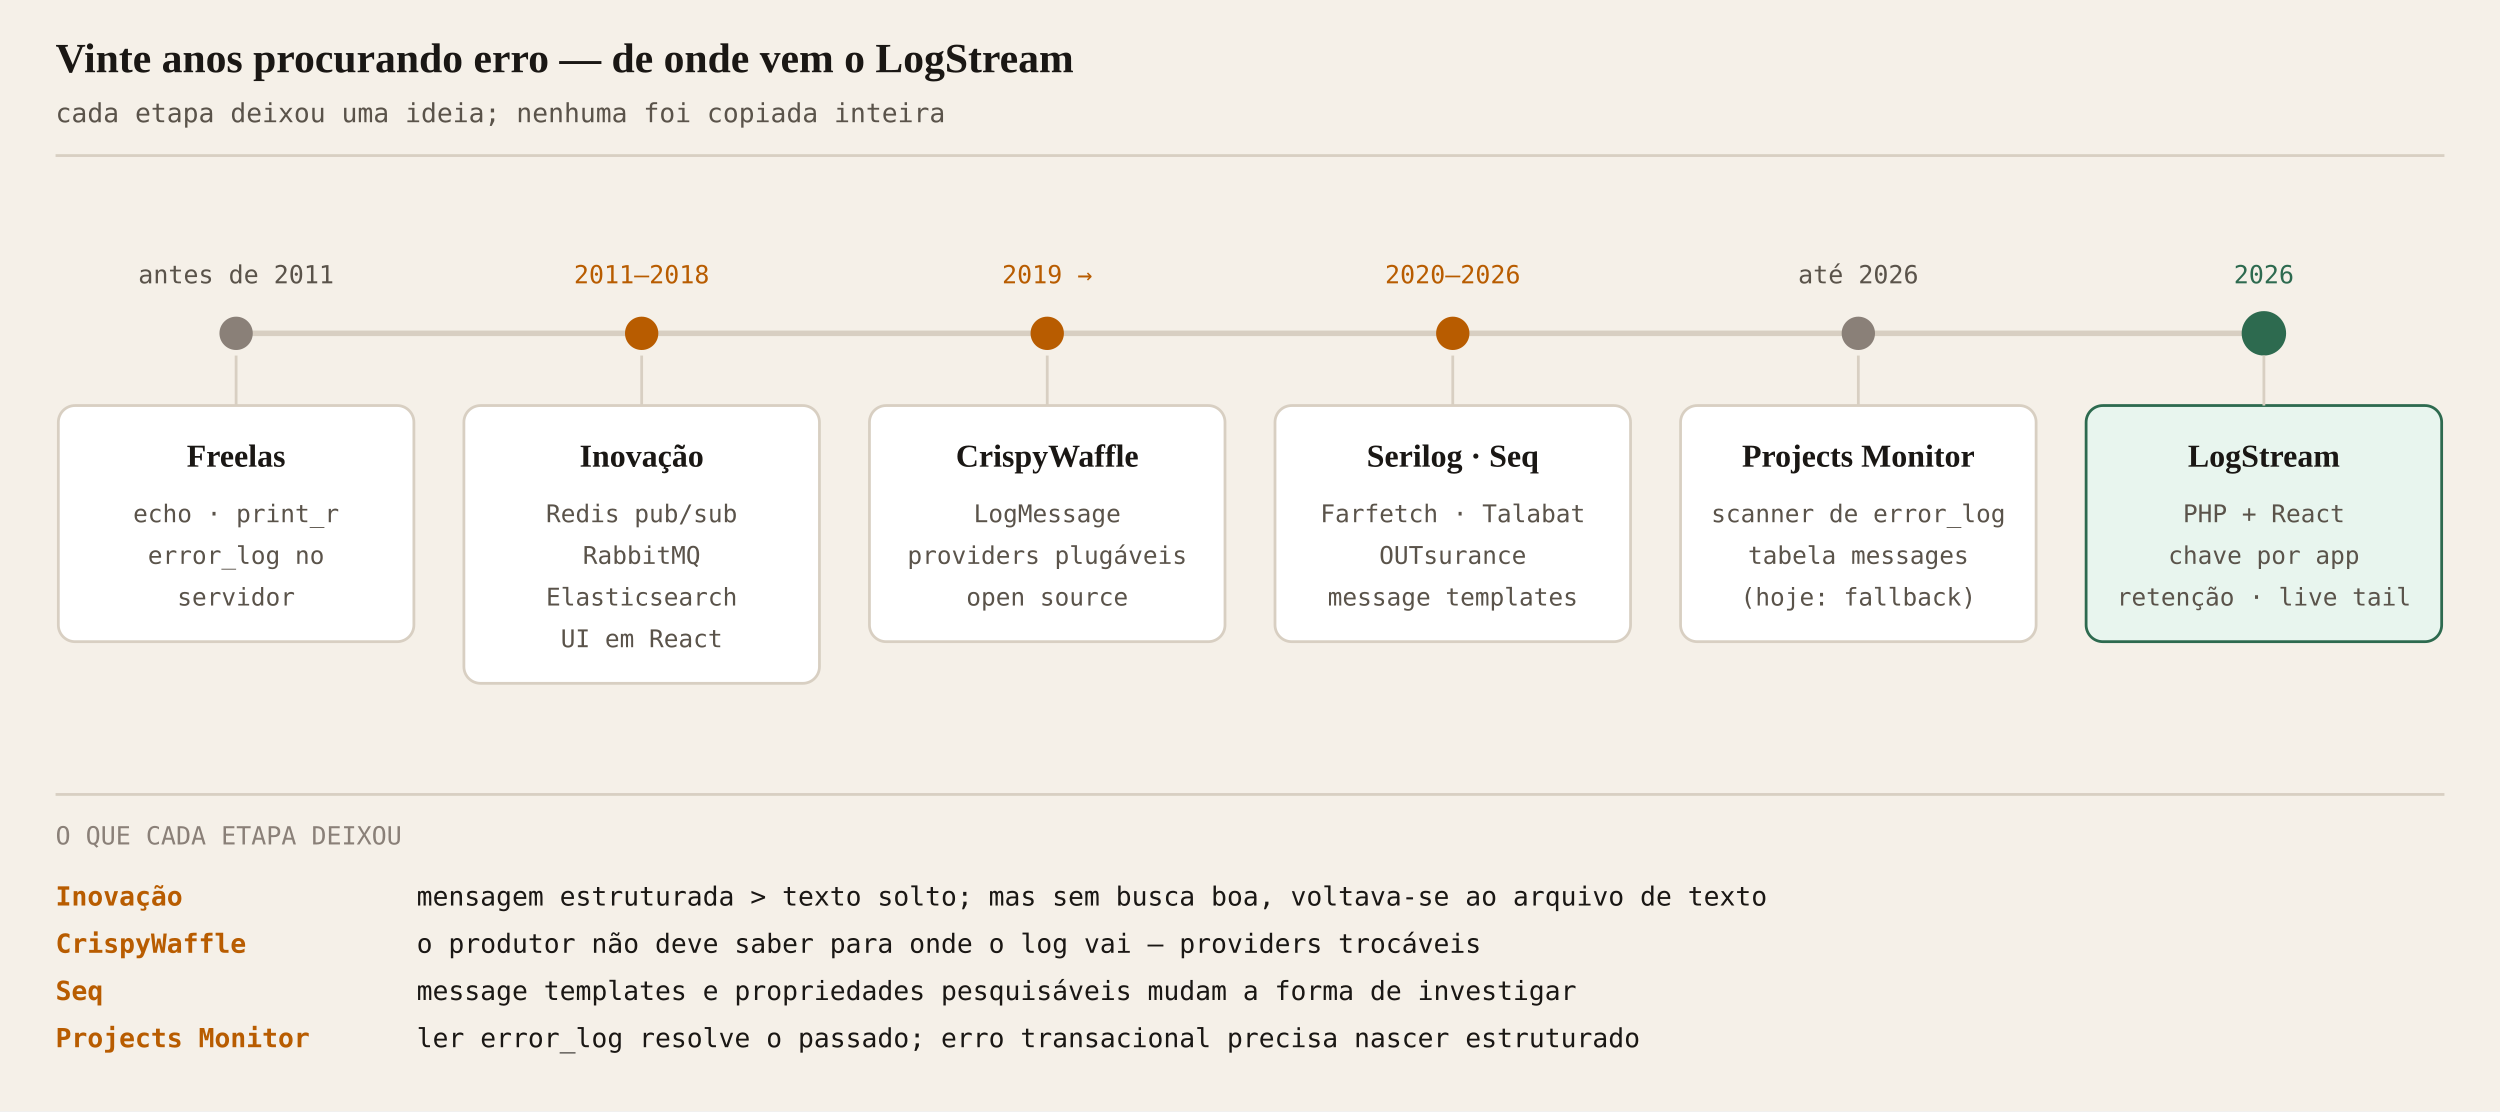
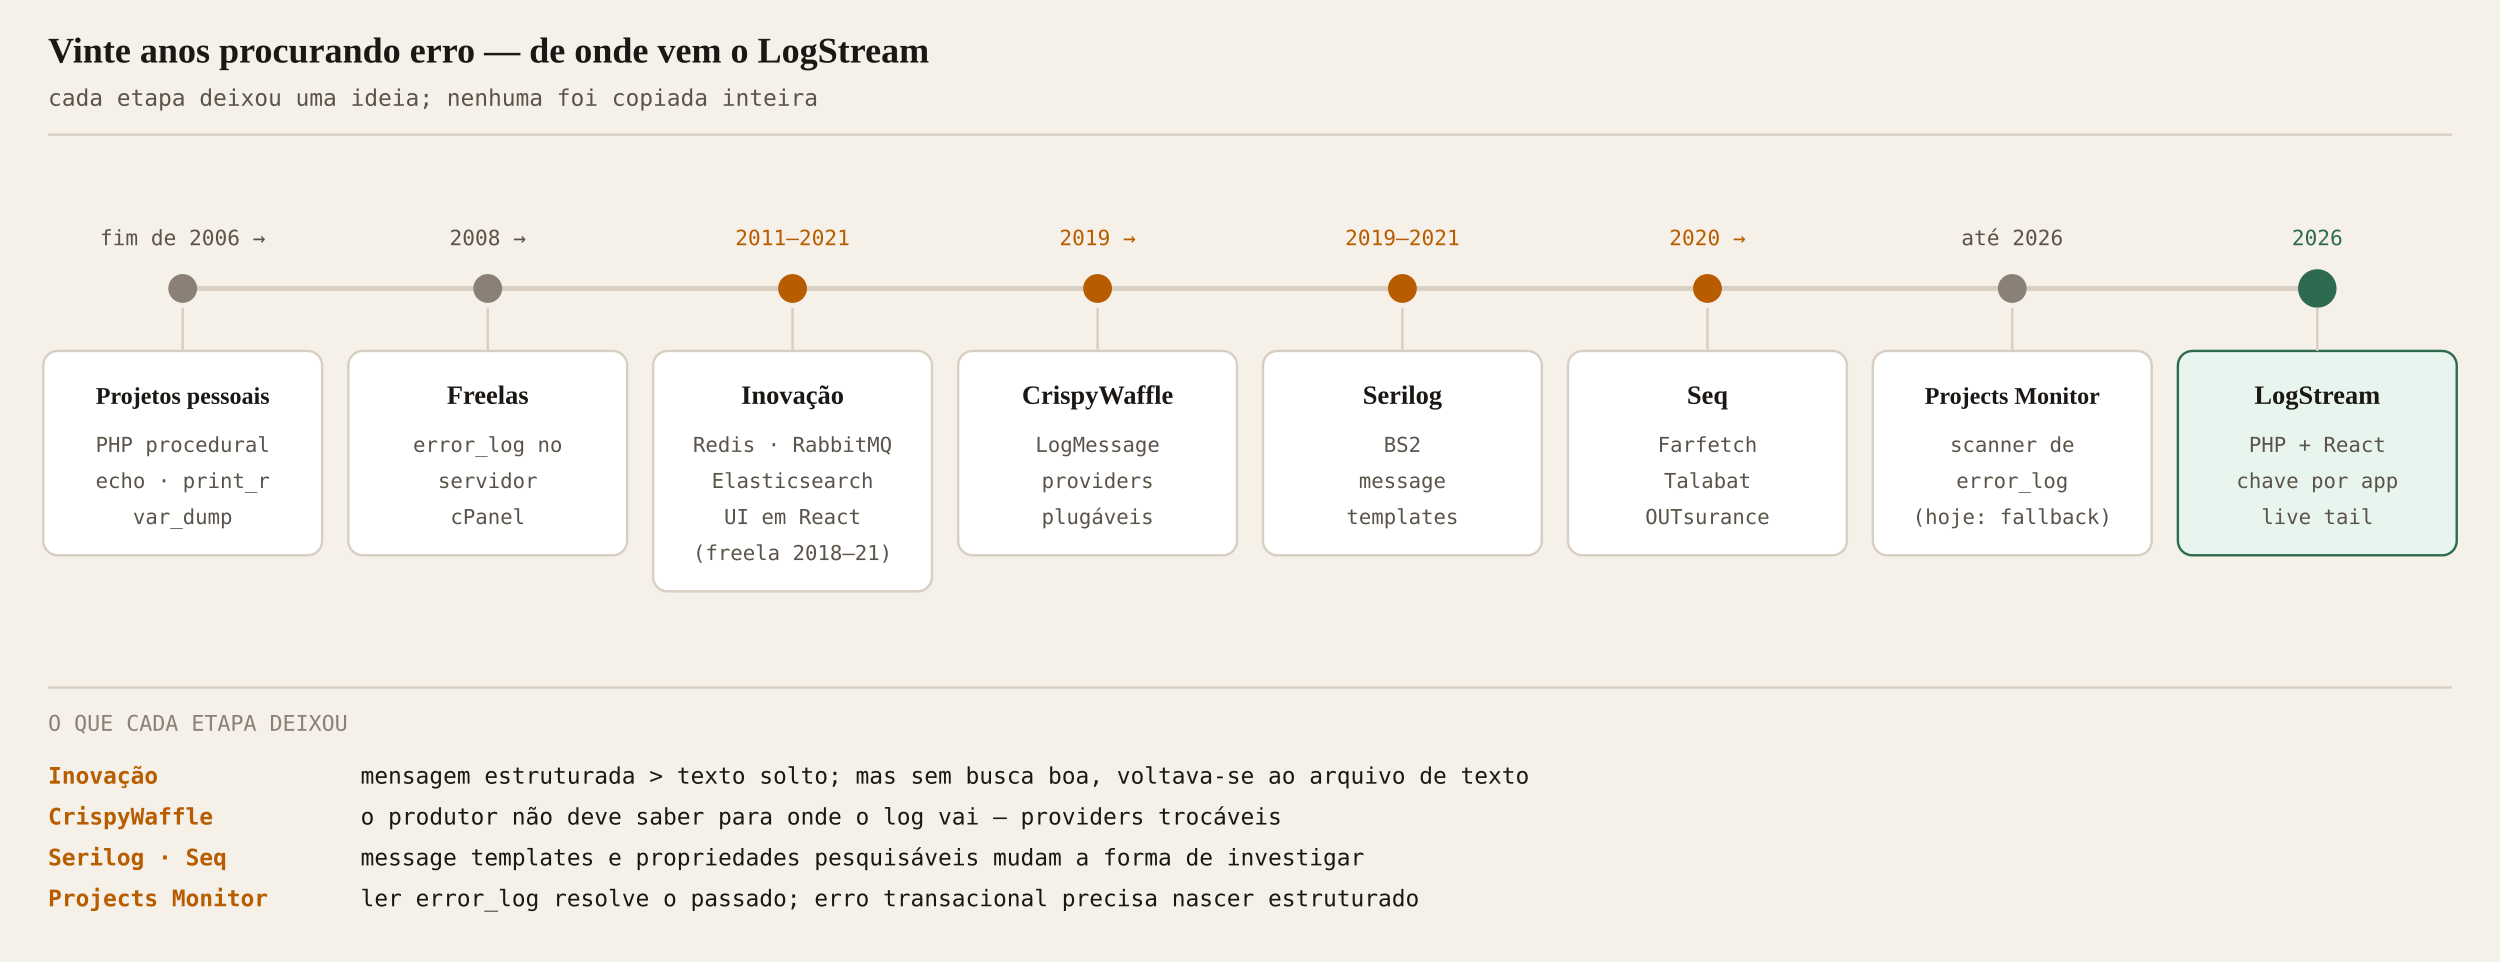
- <svg xmlns="http://www.w3.org/2000/svg" viewBox="0 0 900 400" width="900" height="400" role="img" aria-label="Linha do tempo das ferramentas de log: echo e error_log nos freelas; na Inovação, de 2011 a 2018, mensagens estruturadas em Redis, RabbitMQ e Elasticsearch com uma UI em React; o CrispyWaffle open source desde 2019 com providers plugáveis; Serilog e Seq de 2020 a 2026 na Farfetch, Talabat e OUTsurance; o Projects Monitor com o scanner de error_log; e o LogStream em 2026.">
+ <svg xmlns="http://www.w3.org/2000/svg" viewBox="0 0 1040 400" width="1040" height="400" role="img" aria-label="Linha do tempo das ferramentas de log: projetos pessoais desde o fim de 2006 e freelas desde 2008, com echo e error_log; Inovação de 2011 a 2018 como funcionário e até 2021 como freelancer, com Redis, RabbitMQ, Elasticsearch e UI em React; CrispyWaffle open source desde 2019; Serilog no BS2 de 2019 a 2021; Seq na Farfetch, Talabat e OUTsurance desde o fim de 2020; Projects Monitor com o scanner de error_log; e o LogStream em 2026.">
  <defs>
    <marker id="a-ink" viewBox="0 0 10 10" refX="9" refY="5" markerWidth="7" markerHeight="7" orient="auto-start-reverse">
      <path d="M0,0 L10,5 L0,10 z" fill="#5a534a" />
    </marker>
    <marker id="a-green" viewBox="0 0 10 10" refX="9" refY="5" markerWidth="7" markerHeight="7" orient="auto-start-reverse">
      <path d="M0,0 L10,5 L0,10 z" fill="#2d6a4f" />
    </marker>
    <marker id="a-orange" viewBox="0 0 10 10" refX="9" refY="5" markerWidth="7" markerHeight="7" orient="auto-start-reverse">
      <path d="M0,0 L10,5 L0,10 z" fill="#b85c00" />
    </marker>
    <marker id="a-light" viewBox="0 0 10 10" refX="9" refY="5" markerWidth="7" markerHeight="7" orient="auto-start-reverse">
      <path d="M0,0 L10,5 L0,10 z" fill="#8a8078" />
    </marker>
  </defs>
-   <rect width="900" height="400" fill="#f5f0e8" />
+   <rect width="1040" height="400" fill="#f5f0e8" />
  <text x="20" y="26" text-anchor="start" font-family="Source Serif 4, Georgia, serif" font-size="15" font-weight="600" fill="#1a1714">Vinte anos procurando erro — de onde vem o LogStream</text>
  <text x="20" y="44" text-anchor="start" font-family="JetBrains Mono, monospace" font-size="9.5" fill="#5a534a">cada etapa deixou uma ideia; nenhuma foi copiada inteira</text>
-   <line x1="20" y1="56" x2="880" y2="56" stroke="#d8cfc2" stroke-width="1" />
-   <line x1="85" y1="120" x2="815" y2="120" stroke="#d8cfc2" stroke-width="2" />
-   <circle cx="85.0" cy="120" r="6" fill="#8a8078" />
-   <text x="85.0" y="102" text-anchor="middle" font-family="JetBrains Mono, monospace" font-size="9" fill="#5a534a">antes de 2011</text>
-   <rect x="21.0" y="146" width="128" height="85" rx="6" fill="#ffffff" stroke="#d8cfc2" stroke-width="1" />
-   <line x1="85.0" y1="128" x2="85.0" y2="146" stroke="#d8cfc2" stroke-width="1" />
-   <text x="85.0" y="168" text-anchor="middle" font-family="Source Serif 4, Georgia, serif" font-size="11.5" font-weight="600" fill="#1a1714">Freelas</text>
-   <text x="85.0" y="188" text-anchor="middle" font-family="JetBrains Mono, monospace" font-size="8.8" fill="#5a534a">echo · print_r</text>
-   <text x="85.0" y="203" text-anchor="middle" font-family="JetBrains Mono, monospace" font-size="8.8" fill="#5a534a">error_log no</text>
-   <text x="85.0" y="218" text-anchor="middle" font-family="JetBrains Mono, monospace" font-size="8.8" fill="#5a534a">servidor</text>
-   <circle cx="231.0" cy="120" r="6" fill="#b85c00" />
-   <text x="231.0" y="102" text-anchor="middle" font-family="JetBrains Mono, monospace" font-size="9" fill="#b85c00">2011–2018</text>
-   <rect x="167.0" y="146" width="128" height="100" rx="6" fill="#ffffff" stroke="#d8cfc2" stroke-width="1" />
-   <line x1="231.0" y1="128" x2="231.0" y2="146" stroke="#d8cfc2" stroke-width="1" />
-   <text x="231.0" y="168" text-anchor="middle" font-family="Source Serif 4, Georgia, serif" font-size="11.5" font-weight="600" fill="#1a1714">Inovação</text>
-   <text x="231.0" y="188" text-anchor="middle" font-family="JetBrains Mono, monospace" font-size="8.8" fill="#5a534a">Redis pub/sub</text>
-   <text x="231.0" y="203" text-anchor="middle" font-family="JetBrains Mono, monospace" font-size="8.8" fill="#5a534a">RabbitMQ</text>
-   <text x="231.0" y="218" text-anchor="middle" font-family="JetBrains Mono, monospace" font-size="8.8" fill="#5a534a">Elasticsearch</text>
-   <text x="231.0" y="233" text-anchor="middle" font-family="JetBrains Mono, monospace" font-size="8.8" fill="#5a534a">UI em React</text>
-   <circle cx="377.0" cy="120" r="6" fill="#b85c00" />
-   <text x="377.0" y="102" text-anchor="middle" font-family="JetBrains Mono, monospace" font-size="9" fill="#b85c00">2019 →</text>
-   <rect x="313.0" y="146" width="128" height="85" rx="6" fill="#ffffff" stroke="#d8cfc2" stroke-width="1" />
-   <line x1="377.0" y1="128" x2="377.0" y2="146" stroke="#d8cfc2" stroke-width="1" />
-   <text x="377.0" y="168" text-anchor="middle" font-family="Source Serif 4, Georgia, serif" font-size="11.5" font-weight="600" fill="#1a1714">CrispyWaffle</text>
-   <text x="377.0" y="188" text-anchor="middle" font-family="JetBrains Mono, monospace" font-size="8.8" fill="#5a534a">LogMessage</text>
-   <text x="377.0" y="203" text-anchor="middle" font-family="JetBrains Mono, monospace" font-size="8.8" fill="#5a534a">providers plugáveis</text>
-   <text x="377.0" y="218" text-anchor="middle" font-family="JetBrains Mono, monospace" font-size="8.8" fill="#5a534a">open source</text>
-   <circle cx="523.0" cy="120" r="6" fill="#b85c00" />
-   <text x="523.0" y="102" text-anchor="middle" font-family="JetBrains Mono, monospace" font-size="9" fill="#b85c00">2020–2026</text>
-   <rect x="459.0" y="146" width="128" height="85" rx="6" fill="#ffffff" stroke="#d8cfc2" stroke-width="1" />
-   <line x1="523.0" y1="128" x2="523.0" y2="146" stroke="#d8cfc2" stroke-width="1" />
-   <text x="523.0" y="168" text-anchor="middle" font-family="Source Serif 4, Georgia, serif" font-size="11.5" font-weight="600" fill="#1a1714">Serilog · Seq</text>
-   <text x="523.0" y="188" text-anchor="middle" font-family="JetBrains Mono, monospace" font-size="8.8" fill="#5a534a">Farfetch · Talabat</text>
-   <text x="523.0" y="203" text-anchor="middle" font-family="JetBrains Mono, monospace" font-size="8.8" fill="#5a534a">OUTsurance</text>
-   <text x="523.0" y="218" text-anchor="middle" font-family="JetBrains Mono, monospace" font-size="8.8" fill="#5a534a">message templates</text>
-   <circle cx="669.0" cy="120" r="6" fill="#8a8078" />
-   <text x="669.0" y="102" text-anchor="middle" font-family="JetBrains Mono, monospace" font-size="9" fill="#5a534a">até 2026</text>
-   <rect x="605.0" y="146" width="128" height="85" rx="6" fill="#ffffff" stroke="#d8cfc2" stroke-width="1" />
-   <line x1="669.0" y1="128" x2="669.0" y2="146" stroke="#d8cfc2" stroke-width="1" />
-   <text x="669.0" y="168" text-anchor="middle" font-family="Source Serif 4, Georgia, serif" font-size="11.5" font-weight="600" fill="#1a1714">Projects Monitor</text>
-   <text x="669.0" y="188" text-anchor="middle" font-family="JetBrains Mono, monospace" font-size="8.8" fill="#5a534a">scanner de error_log</text>
-   <text x="669.0" y="203" text-anchor="middle" font-family="JetBrains Mono, monospace" font-size="8.8" fill="#5a534a">tabela messages</text>
-   <text x="669.0" y="218" text-anchor="middle" font-family="JetBrains Mono, monospace" font-size="8.8" fill="#5a534a">(hoje: fallback)</text>
-   <circle cx="815.0" cy="120" r="8" fill="#2d6a4f" />
-   <text x="815.0" y="102" text-anchor="middle" font-family="JetBrains Mono, monospace" font-size="9" fill="#2d6a4f">2026</text>
-   <rect x="751.0" y="146" width="128" height="85" rx="6" fill="#e8f5ee" stroke="#2d6a4f" stroke-width="1" />
-   <line x1="815.0" y1="128" x2="815.0" y2="146" stroke="#d8cfc2" stroke-width="1" />
-   <text x="815.0" y="168" text-anchor="middle" font-family="Source Serif 4, Georgia, serif" font-size="11.5" font-weight="600" fill="#1a1714">LogStream</text>
-   <text x="815.0" y="188" text-anchor="middle" font-family="JetBrains Mono, monospace" font-size="8.8" fill="#5a534a">PHP + React</text>
-   <text x="815.0" y="203" text-anchor="middle" font-family="JetBrains Mono, monospace" font-size="8.8" fill="#5a534a">chave por app</text>
-   <text x="815.0" y="218" text-anchor="middle" font-family="JetBrains Mono, monospace" font-size="8.8" fill="#5a534a">retenção · live tail</text>
-   <line x1="20" y1="286" x2="880" y2="286" stroke="#d8cfc2" stroke-width="1" />
+   <line x1="20" y1="56" x2="1020" y2="56" stroke="#d8cfc2" stroke-width="1" />
+   <line x1="76" y1="120" x2="964" y2="120" stroke="#d8cfc2" stroke-width="2" />
+   <circle cx="76.0" cy="120" r="6" fill="#8a8078" />
+   <text x="76.0" y="102" text-anchor="middle" font-family="JetBrains Mono, monospace" font-size="8.8" fill="#5a534a">fim de 2006 →</text>
+   <rect x="18.0" y="146" width="116" height="85" rx="6" fill="#ffffff" stroke="#d8cfc2" stroke-width="1" />
+   <line x1="76.0" y1="128" x2="76.0" y2="146" stroke="#d8cfc2" stroke-width="1" />
+   <text x="76.0" y="168" text-anchor="middle" font-family="Source Serif 4, Georgia, serif" font-size="10" font-weight="600" fill="#1a1714">Projetos pessoais</text>
+   <text x="76.0" y="188" text-anchor="middle" font-family="JetBrains Mono, monospace" font-size="8.6" fill="#5a534a">PHP procedural</text>
+   <text x="76.0" y="203" text-anchor="middle" font-family="JetBrains Mono, monospace" font-size="8.6" fill="#5a534a">echo · print_r</text>
+   <text x="76.0" y="218" text-anchor="middle" font-family="JetBrains Mono, monospace" font-size="8.6" fill="#5a534a">var_dump</text>
+   <circle cx="202.9" cy="120" r="6" fill="#8a8078" />
+   <text x="202.9" y="102" text-anchor="middle" font-family="JetBrains Mono, monospace" font-size="8.8" fill="#5a534a">2008 →</text>
+   <rect x="144.9" y="146" width="116" height="85" rx="6" fill="#ffffff" stroke="#d8cfc2" stroke-width="1" />
+   <line x1="202.9" y1="128" x2="202.9" y2="146" stroke="#d8cfc2" stroke-width="1" />
+   <text x="202.9" y="168" text-anchor="middle" font-family="Source Serif 4, Georgia, serif" font-size="11" font-weight="600" fill="#1a1714">Freelas</text>
+   <text x="202.9" y="188" text-anchor="middle" font-family="JetBrains Mono, monospace" font-size="8.6" fill="#5a534a">error_log no</text>
+   <text x="202.9" y="203" text-anchor="middle" font-family="JetBrains Mono, monospace" font-size="8.6" fill="#5a534a">servidor</text>
+   <text x="202.9" y="218" text-anchor="middle" font-family="JetBrains Mono, monospace" font-size="8.6" fill="#5a534a">cPanel</text>
+   <circle cx="329.7" cy="120" r="6" fill="#b85c00" />
+   <text x="329.7" y="102" text-anchor="middle" font-family="JetBrains Mono, monospace" font-size="8.8" fill="#b85c00">2011–2021</text>
+   <rect x="271.7" y="146" width="116" height="100" rx="6" fill="#ffffff" stroke="#d8cfc2" stroke-width="1" />
+   <line x1="329.7" y1="128" x2="329.7" y2="146" stroke="#d8cfc2" stroke-width="1" />
+   <text x="329.7" y="168" text-anchor="middle" font-family="Source Serif 4, Georgia, serif" font-size="11" font-weight="600" fill="#1a1714">Inovação</text>
+   <text x="329.7" y="188" text-anchor="middle" font-family="JetBrains Mono, monospace" font-size="8.6" fill="#5a534a">Redis · RabbitMQ</text>
+   <text x="329.7" y="203" text-anchor="middle" font-family="JetBrains Mono, monospace" font-size="8.6" fill="#5a534a">Elasticsearch</text>
+   <text x="329.7" y="218" text-anchor="middle" font-family="JetBrains Mono, monospace" font-size="8.6" fill="#5a534a">UI em React</text>
+   <text x="329.7" y="233" text-anchor="middle" font-family="JetBrains Mono, monospace" font-size="8.6" fill="#5a534a">(freela 2018–21)</text>
+   <circle cx="456.6" cy="120" r="6" fill="#b85c00" />
+   <text x="456.6" y="102" text-anchor="middle" font-family="JetBrains Mono, monospace" font-size="8.8" fill="#b85c00">2019 →</text>
+   <rect x="398.6" y="146" width="116" height="85" rx="6" fill="#ffffff" stroke="#d8cfc2" stroke-width="1" />
+   <line x1="456.6" y1="128" x2="456.6" y2="146" stroke="#d8cfc2" stroke-width="1" />
+   <text x="456.6" y="168" text-anchor="middle" font-family="Source Serif 4, Georgia, serif" font-size="11" font-weight="600" fill="#1a1714">CrispyWaffle</text>
+   <text x="456.6" y="188" text-anchor="middle" font-family="JetBrains Mono, monospace" font-size="8.6" fill="#5a534a">LogMessage</text>
+   <text x="456.6" y="203" text-anchor="middle" font-family="JetBrains Mono, monospace" font-size="8.6" fill="#5a534a">providers</text>
+   <text x="456.6" y="218" text-anchor="middle" font-family="JetBrains Mono, monospace" font-size="8.6" fill="#5a534a">plugáveis</text>
+   <circle cx="583.4" cy="120" r="6" fill="#b85c00" />
+   <text x="583.4" y="102" text-anchor="middle" font-family="JetBrains Mono, monospace" font-size="8.8" fill="#b85c00">2019–2021</text>
+   <rect x="525.4" y="146" width="116" height="85" rx="6" fill="#ffffff" stroke="#d8cfc2" stroke-width="1" />
+   <line x1="583.4" y1="128" x2="583.4" y2="146" stroke="#d8cfc2" stroke-width="1" />
+   <text x="583.4" y="168" text-anchor="middle" font-family="Source Serif 4, Georgia, serif" font-size="11" font-weight="600" fill="#1a1714">Serilog</text>
+   <text x="583.4" y="188" text-anchor="middle" font-family="JetBrains Mono, monospace" font-size="8.6" fill="#5a534a">BS2</text>
+   <text x="583.4" y="203" text-anchor="middle" font-family="JetBrains Mono, monospace" font-size="8.6" fill="#5a534a">message</text>
+   <text x="583.4" y="218" text-anchor="middle" font-family="JetBrains Mono, monospace" font-size="8.6" fill="#5a534a">templates</text>
+   <circle cx="710.3" cy="120" r="6" fill="#b85c00" />
+   <text x="710.3" y="102" text-anchor="middle" font-family="JetBrains Mono, monospace" font-size="8.8" fill="#b85c00">2020 →</text>
+   <rect x="652.3" y="146" width="116" height="85" rx="6" fill="#ffffff" stroke="#d8cfc2" stroke-width="1" />
+   <line x1="710.3" y1="128" x2="710.3" y2="146" stroke="#d8cfc2" stroke-width="1" />
+   <text x="710.3" y="168" text-anchor="middle" font-family="Source Serif 4, Georgia, serif" font-size="11" font-weight="600" fill="#1a1714">Seq</text>
+   <text x="710.3" y="188" text-anchor="middle" font-family="JetBrains Mono, monospace" font-size="8.6" fill="#5a534a">Farfetch</text>
+   <text x="710.3" y="203" text-anchor="middle" font-family="JetBrains Mono, monospace" font-size="8.6" fill="#5a534a">Talabat</text>
+   <text x="710.3" y="218" text-anchor="middle" font-family="JetBrains Mono, monospace" font-size="8.6" fill="#5a534a">OUTsurance</text>
+   <circle cx="837.1" cy="120" r="6" fill="#8a8078" />
+   <text x="837.1" y="102" text-anchor="middle" font-family="JetBrains Mono, monospace" font-size="8.8" fill="#5a534a">até 2026</text>
+   <rect x="779.1" y="146" width="116" height="85" rx="6" fill="#ffffff" stroke="#d8cfc2" stroke-width="1" />
+   <line x1="837.1" y1="128" x2="837.1" y2="146" stroke="#d8cfc2" stroke-width="1" />
+   <text x="837.1" y="168" text-anchor="middle" font-family="Source Serif 4, Georgia, serif" font-size="10" font-weight="600" fill="#1a1714">Projects Monitor</text>
+   <text x="837.1" y="188" text-anchor="middle" font-family="JetBrains Mono, monospace" font-size="8.6" fill="#5a534a">scanner de</text>
+   <text x="837.1" y="203" text-anchor="middle" font-family="JetBrains Mono, monospace" font-size="8.6" fill="#5a534a">error_log</text>
+   <text x="837.1" y="218" text-anchor="middle" font-family="JetBrains Mono, monospace" font-size="8.6" fill="#5a534a">(hoje: fallback)</text>
+   <circle cx="964.0" cy="120" r="8" fill="#2d6a4f" />
+   <text x="964.0" y="102" text-anchor="middle" font-family="JetBrains Mono, monospace" font-size="8.8" fill="#2d6a4f">2026</text>
+   <rect x="906.0" y="146" width="116" height="85" rx="6" fill="#e8f5ee" stroke="#2d6a4f" stroke-width="1" />
+   <line x1="964.0" y1="128" x2="964.0" y2="146" stroke="#d8cfc2" stroke-width="1" />
+   <text x="964.0" y="168" text-anchor="middle" font-family="Source Serif 4, Georgia, serif" font-size="11" font-weight="600" fill="#1a1714">LogStream</text>
+   <text x="964.0" y="188" text-anchor="middle" font-family="JetBrains Mono, monospace" font-size="8.6" fill="#5a534a">PHP + React</text>
+   <text x="964.0" y="203" text-anchor="middle" font-family="JetBrains Mono, monospace" font-size="8.6" fill="#5a534a">chave por app</text>
+   <text x="964.0" y="218" text-anchor="middle" font-family="JetBrains Mono, monospace" font-size="8.6" fill="#5a534a">live tail</text>
+   <line x1="20" y1="286" x2="1020" y2="286" stroke="#d8cfc2" stroke-width="1" />
  <text x="20" y="304" text-anchor="start" font-family="JetBrains Mono, monospace" font-size="9" fill="#8a8078">O QUE CADA ETAPA DEIXOU</text>
  <text x="20" y="326" text-anchor="start" font-family="JetBrains Mono, monospace" font-size="9.5" font-weight="600" fill="#b85c00">Inovação</text>
  <text x="150" y="326" text-anchor="start" font-family="JetBrains Mono, monospace" font-size="9.5" fill="#1a1714">mensagem estruturada &gt; texto solto; mas sem busca boa, voltava-se ao arquivo de texto</text>
  <text x="20" y="343" text-anchor="start" font-family="JetBrains Mono, monospace" font-size="9.5" font-weight="600" fill="#b85c00">CrispyWaffle</text>
  <text x="150" y="343" text-anchor="start" font-family="JetBrains Mono, monospace" font-size="9.5" fill="#1a1714">o produtor não deve saber para onde o log vai — providers trocáveis</text>
-   <text x="20" y="360" text-anchor="start" font-family="JetBrains Mono, monospace" font-size="9.5" font-weight="600" fill="#b85c00">Seq</text>
+   <text x="20" y="360" text-anchor="start" font-family="JetBrains Mono, monospace" font-size="9.5" font-weight="600" fill="#b85c00">Serilog · Seq</text>
  <text x="150" y="360" text-anchor="start" font-family="JetBrains Mono, monospace" font-size="9.5" fill="#1a1714">message templates e propriedades pesquisáveis mudam a forma de investigar</text>
  <text x="20" y="377" text-anchor="start" font-family="JetBrains Mono, monospace" font-size="9.5" font-weight="600" fill="#b85c00">Projects Monitor</text>
  <text x="150" y="377" text-anchor="start" font-family="JetBrains Mono, monospace" font-size="9.5" fill="#1a1714">ler error_log resolve o passado; erro transacional precisa nascer estruturado</text>
</svg>
